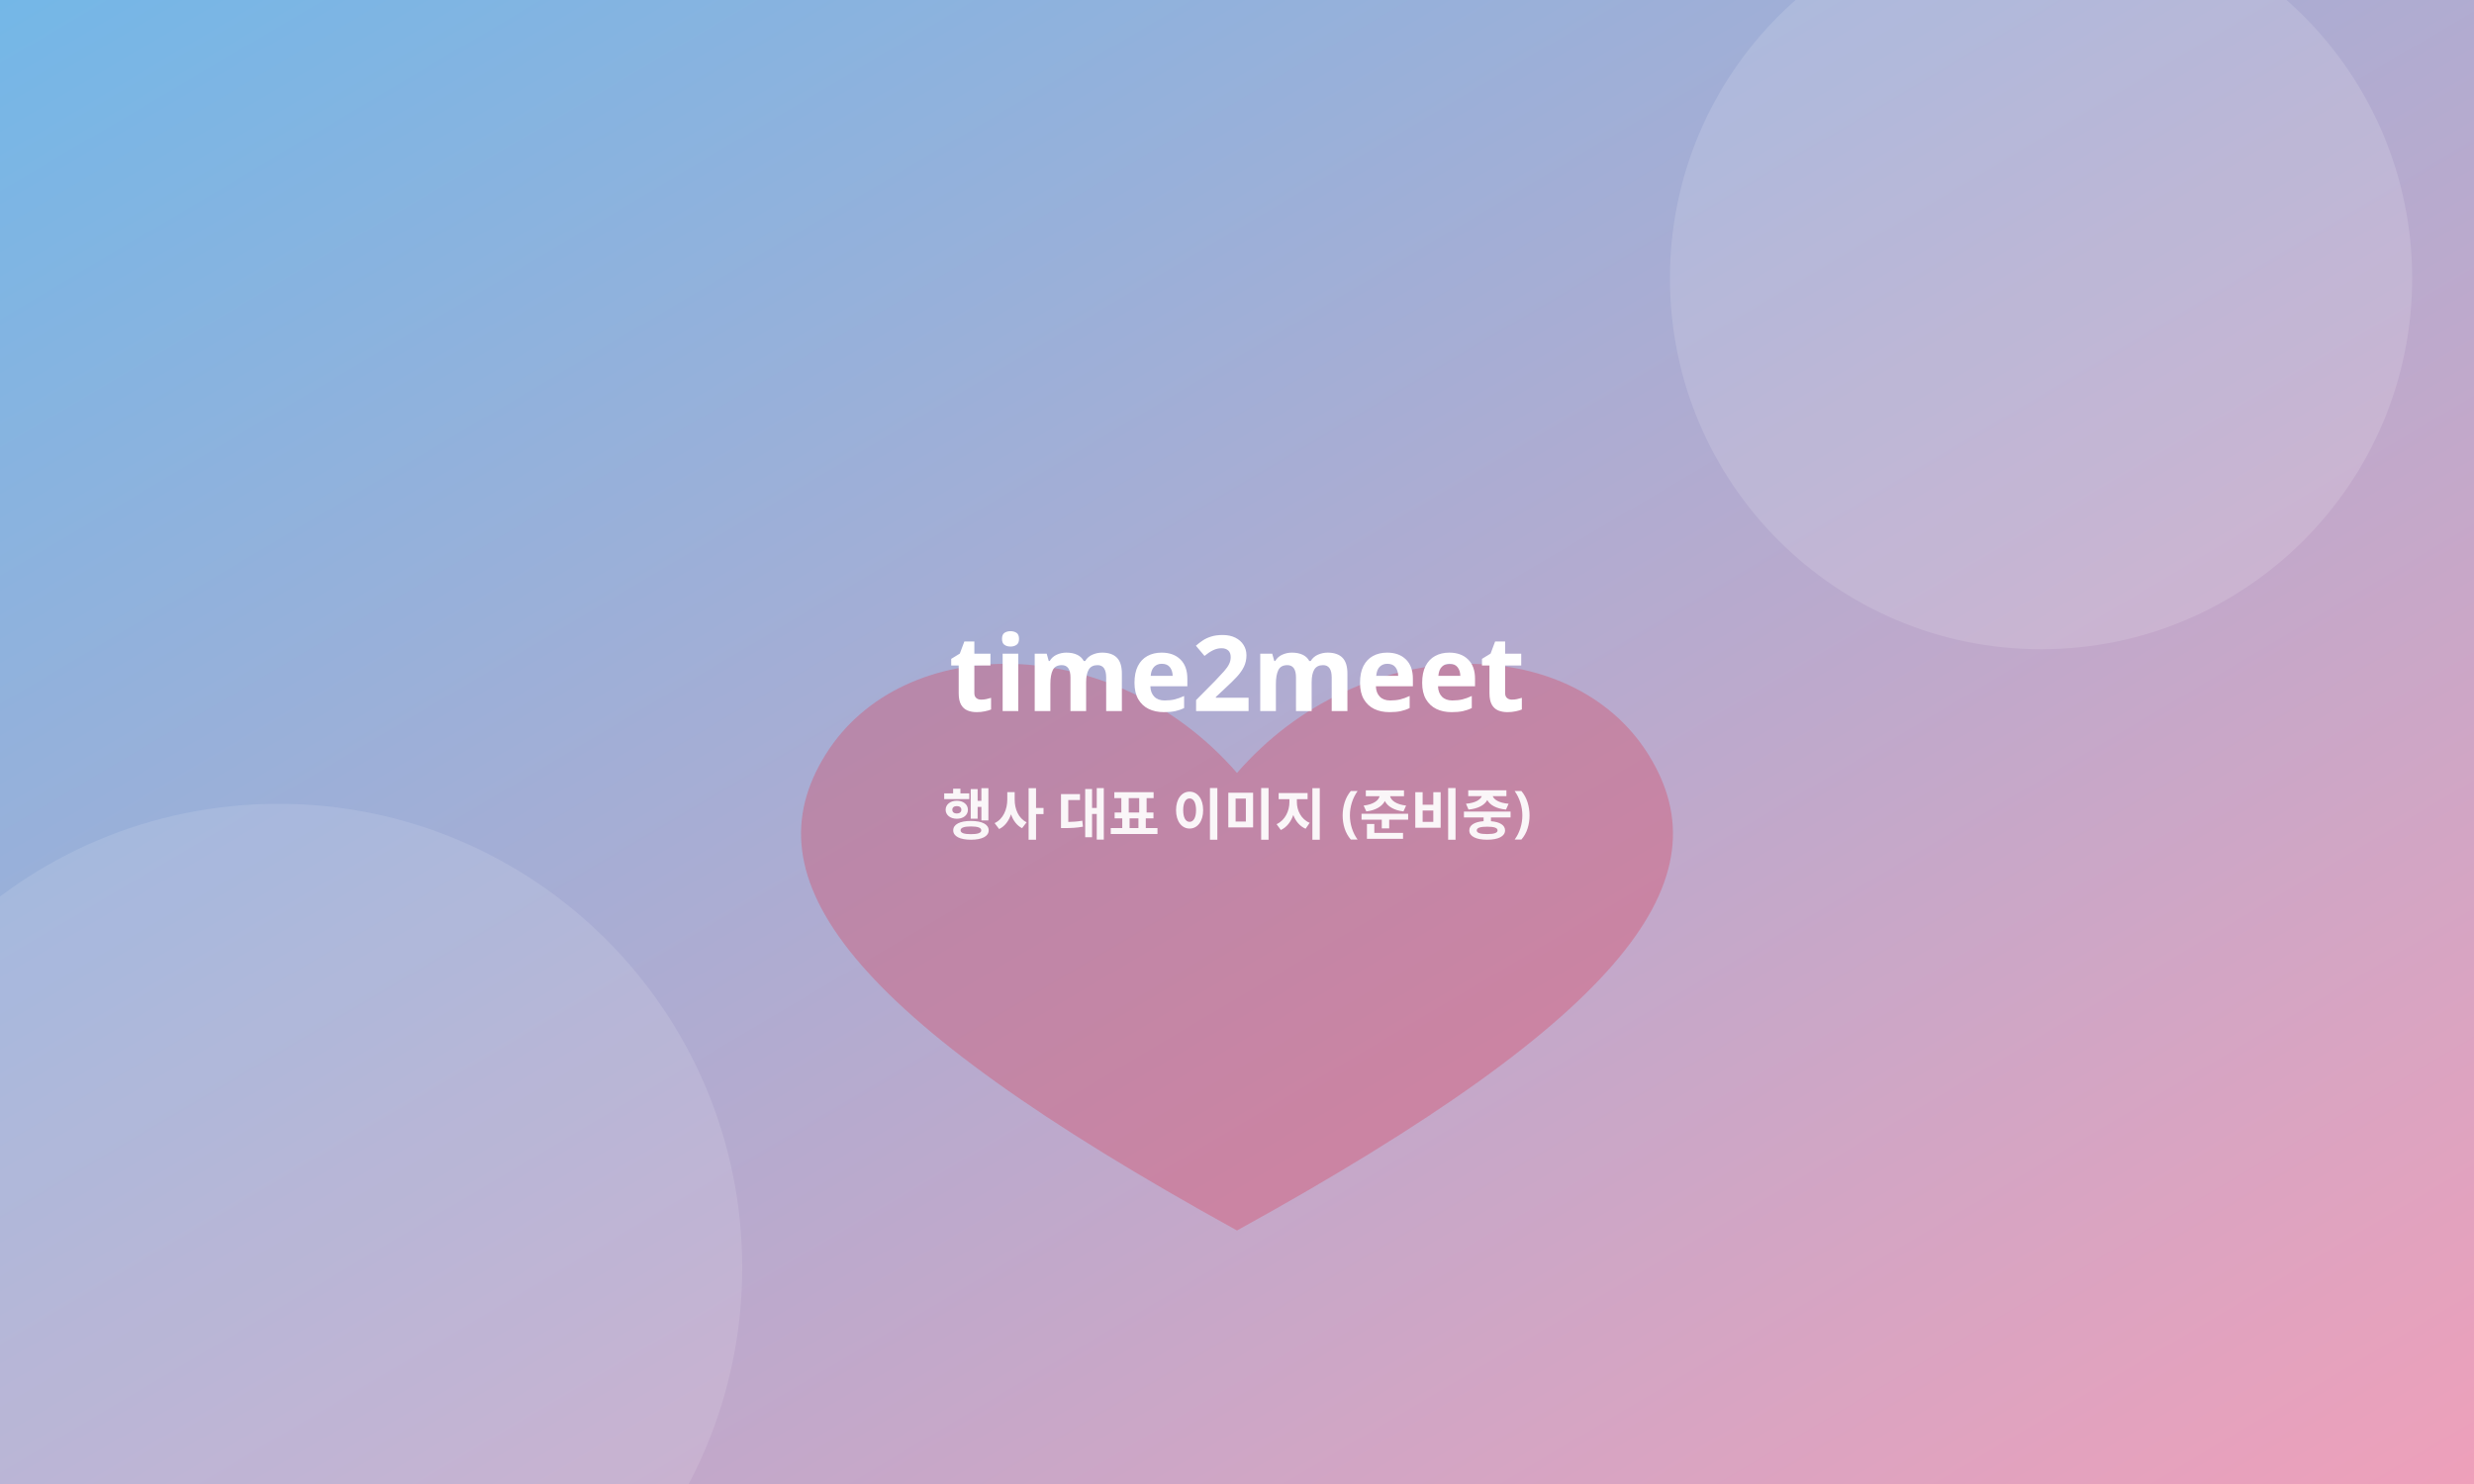
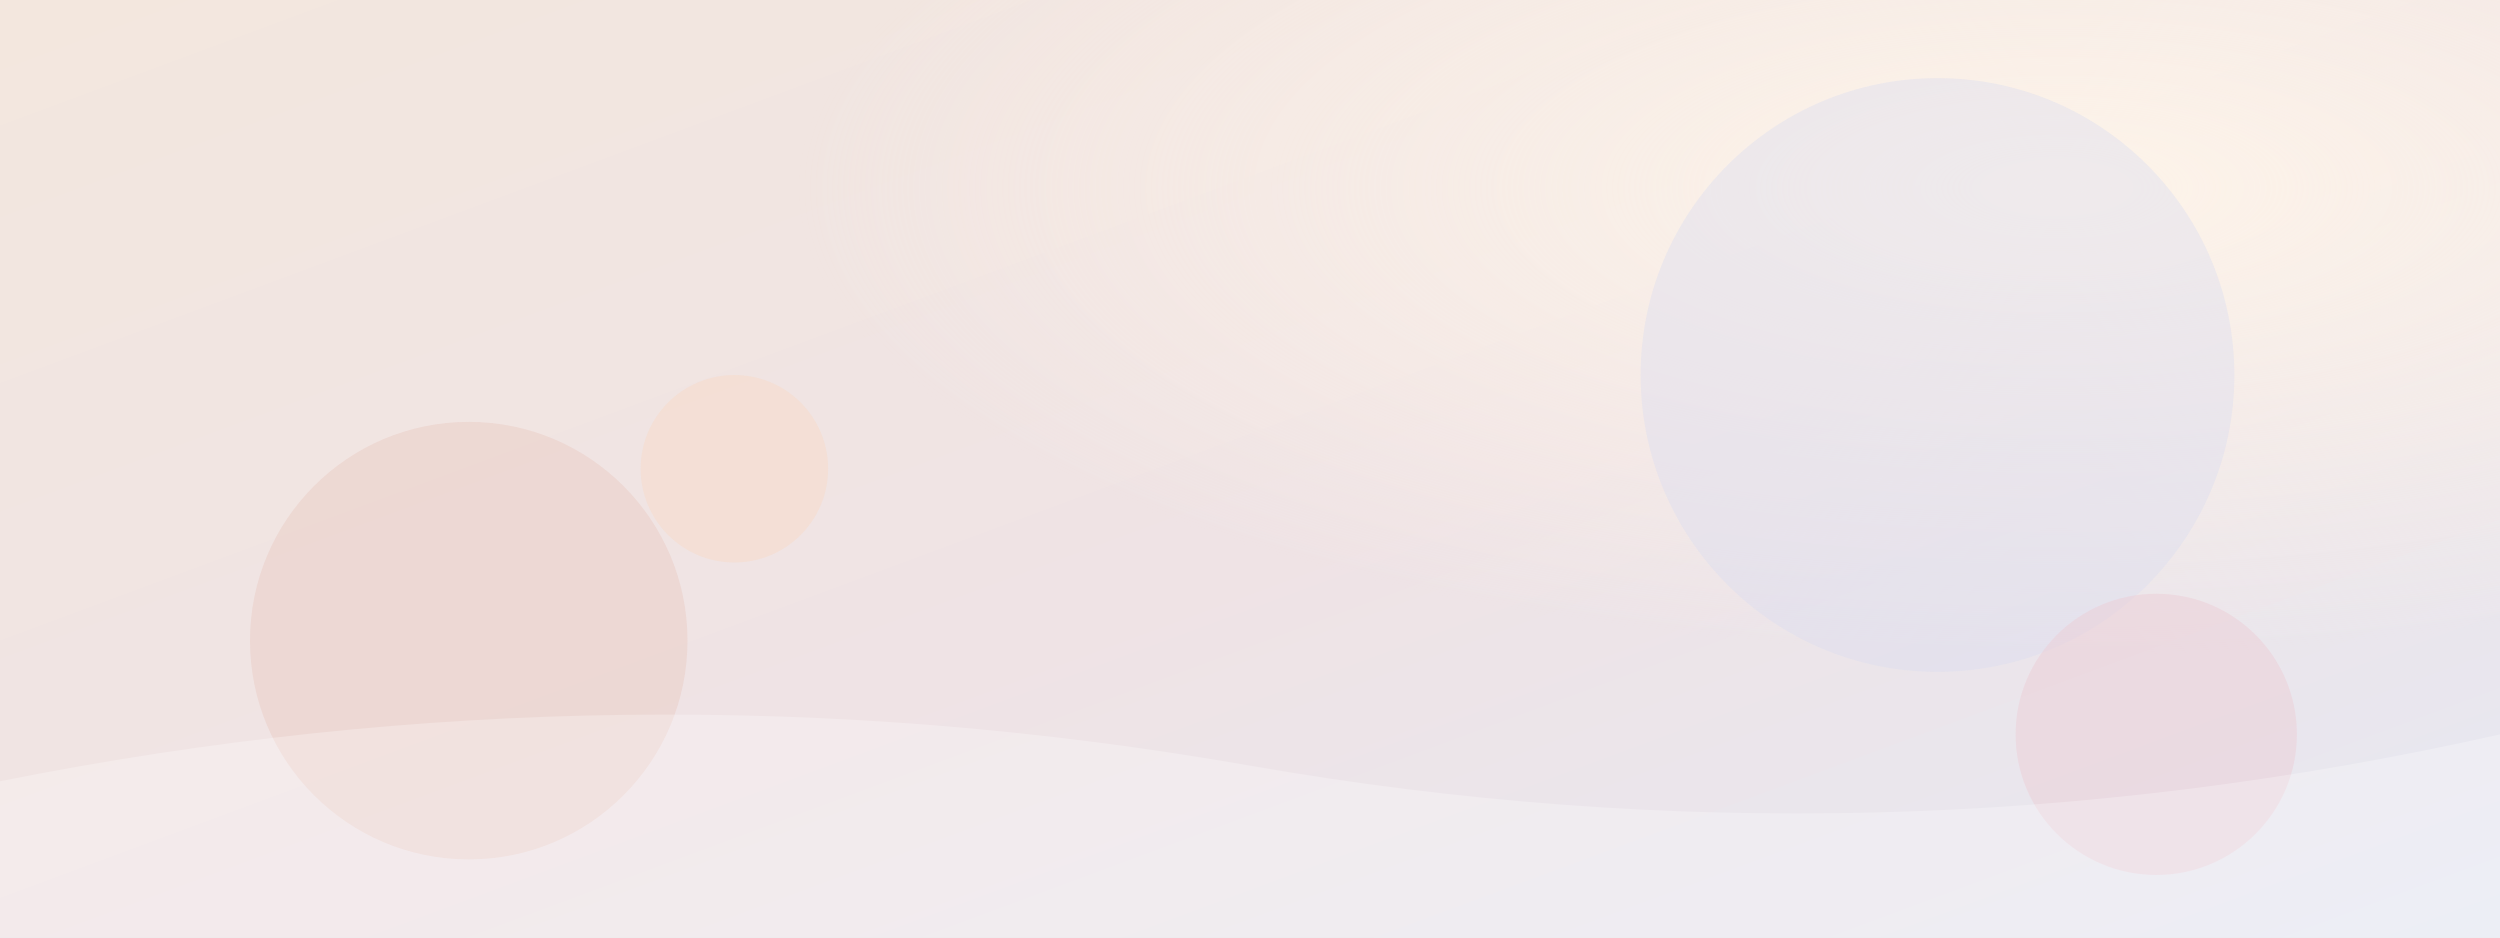
- <svg xmlns="http://www.w3.org/2000/svg" viewBox="0 0 800 480" role="img" aria-label="time2meet">
+ <svg xmlns="http://www.w3.org/2000/svg" viewBox="0 0 800 300" preserveAspectRatio="xMidYMid slice" role="img" aria-label="">
  <defs>
-     <linearGradient id="g67809" x1="0" y1="0" x2="1" y2="1">
-       <stop offset="0" stop-color="#74b7e7" />
-       <stop offset="1" stop-color="#eea0ba" />
+     <linearGradient id="ec-bg" x1="0" y1="0" x2="1" y2="1">
+       <stop offset="0" stop-color="#f3e7de" />
+       <stop offset="0.55" stop-color="#efe3e5" />
+       <stop offset="1" stop-color="#e6e8f2" />
    </linearGradient>
+     <radialGradient id="ec-glow" cx="0.82" cy="0.2" r="0.5">
+       <stop offset="0" stop-color="#fff6ea" stop-opacity="0.9" />
+       <stop offset="1" stop-color="#fff6ea" stop-opacity="0" />
+     </radialGradient>
  </defs>
-   <rect width="800" height="480" fill="url(#g67809)" />
-   <circle cx="660" cy="90" r="120" fill="#ffffff" opacity="0.14" />
-   <circle cx="90" cy="410" r="150" fill="#ffffff" opacity="0.12" />
-   <path d="M400 250c-40-46-108-46-133-6-25 40 6 84 133 154 127-70 158-114 133-154-25-40-93-40-133 6z" fill="#d7425b" opacity="0.35" />
-   <text x="400" y="230" text-anchor="middle" font-family="Pretendard, 'Apple SD Gothic Neo', sans-serif" font-size="34" font-weight="800" fill="#ffffff">time2meet</text>
-   <text x="400" y="270" text-anchor="middle" font-family="Pretendard, 'Apple SD Gothic Neo', sans-serif" font-size="18" font-weight="600" fill="#ffffff" opacity="0.92">행사 대표 이미지 (준비중)</text>
+   <rect width="800" height="300" fill="url(#ec-bg)" />
+   <rect width="800" height="300" fill="url(#ec-glow)" />
+   <circle cx="150" cy="205" r="70" fill="#e9c9c1" opacity="0.45" />
+   <circle cx="235" cy="150" r="30" fill="#f5ddd0" opacity="0.7" />
+   <circle cx="620" cy="120" r="95" fill="#d9dcef" opacity="0.4" />
+   <circle cx="690" cy="235" r="45" fill="#eccdd6" opacity="0.5" />
+   <path d="M0 250 Q 200 210 400 245 T 800 235 V300 H0 Z" fill="#ffffff" opacity="0.25" />
</svg>
